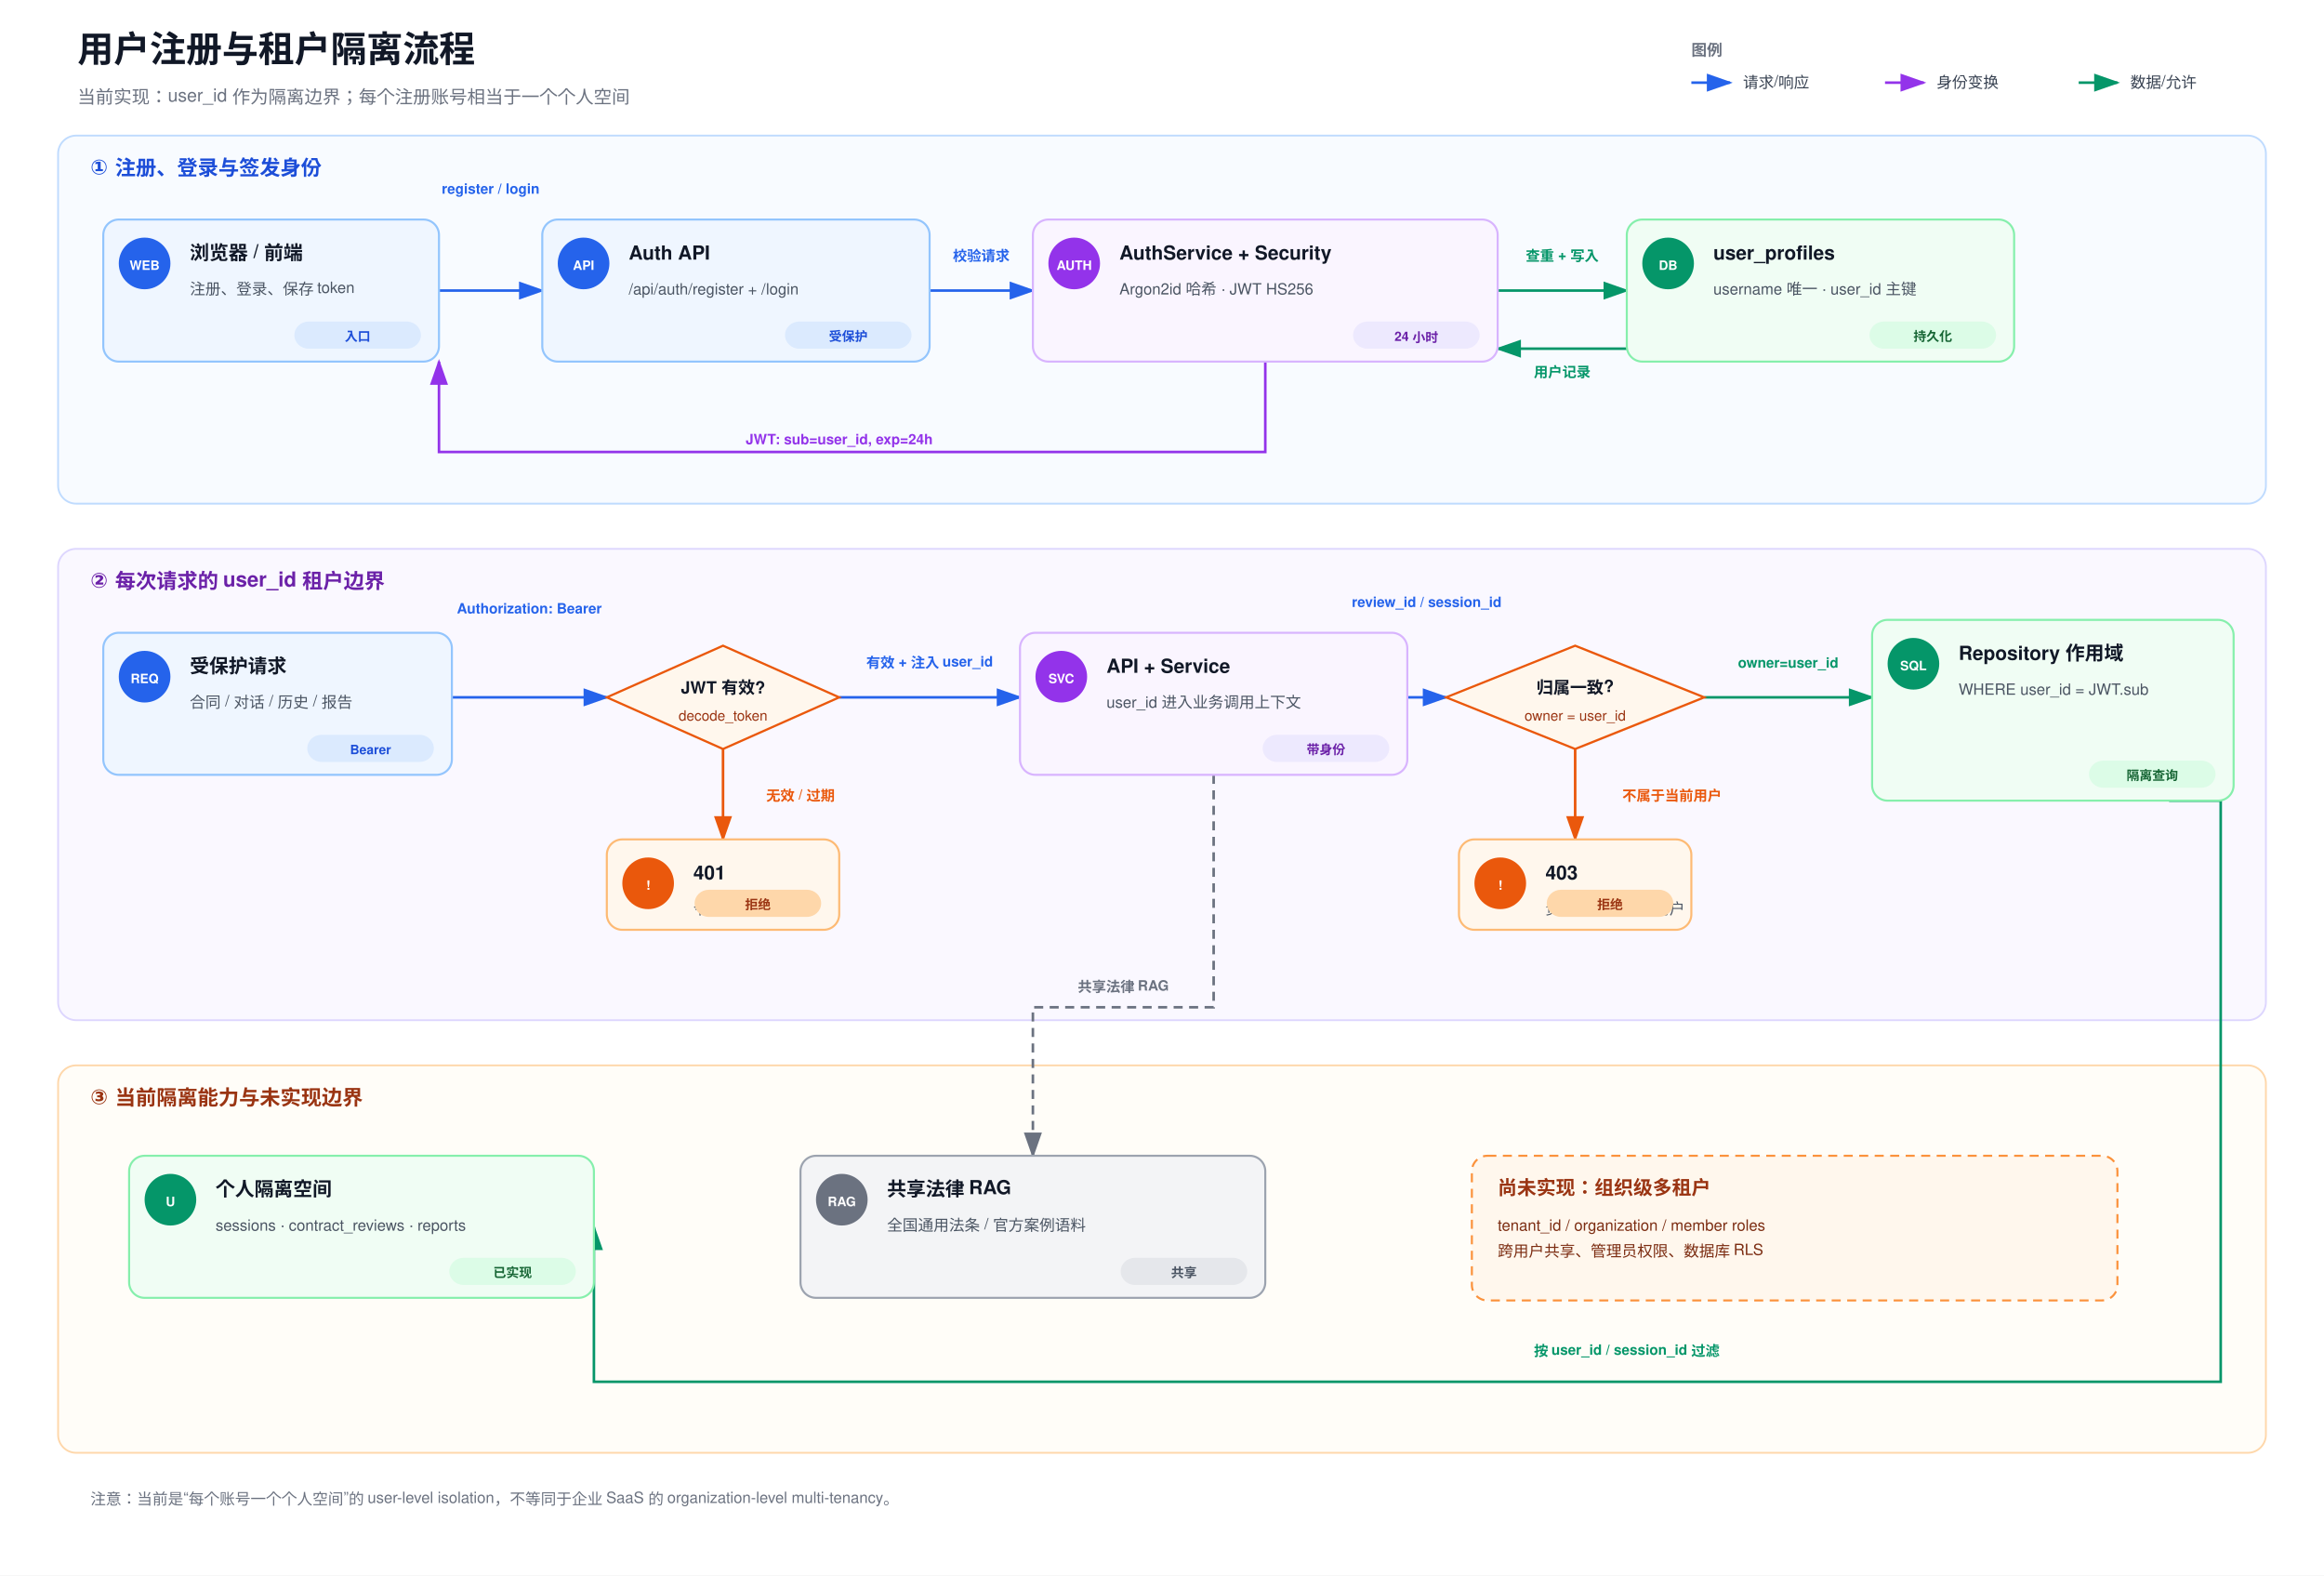
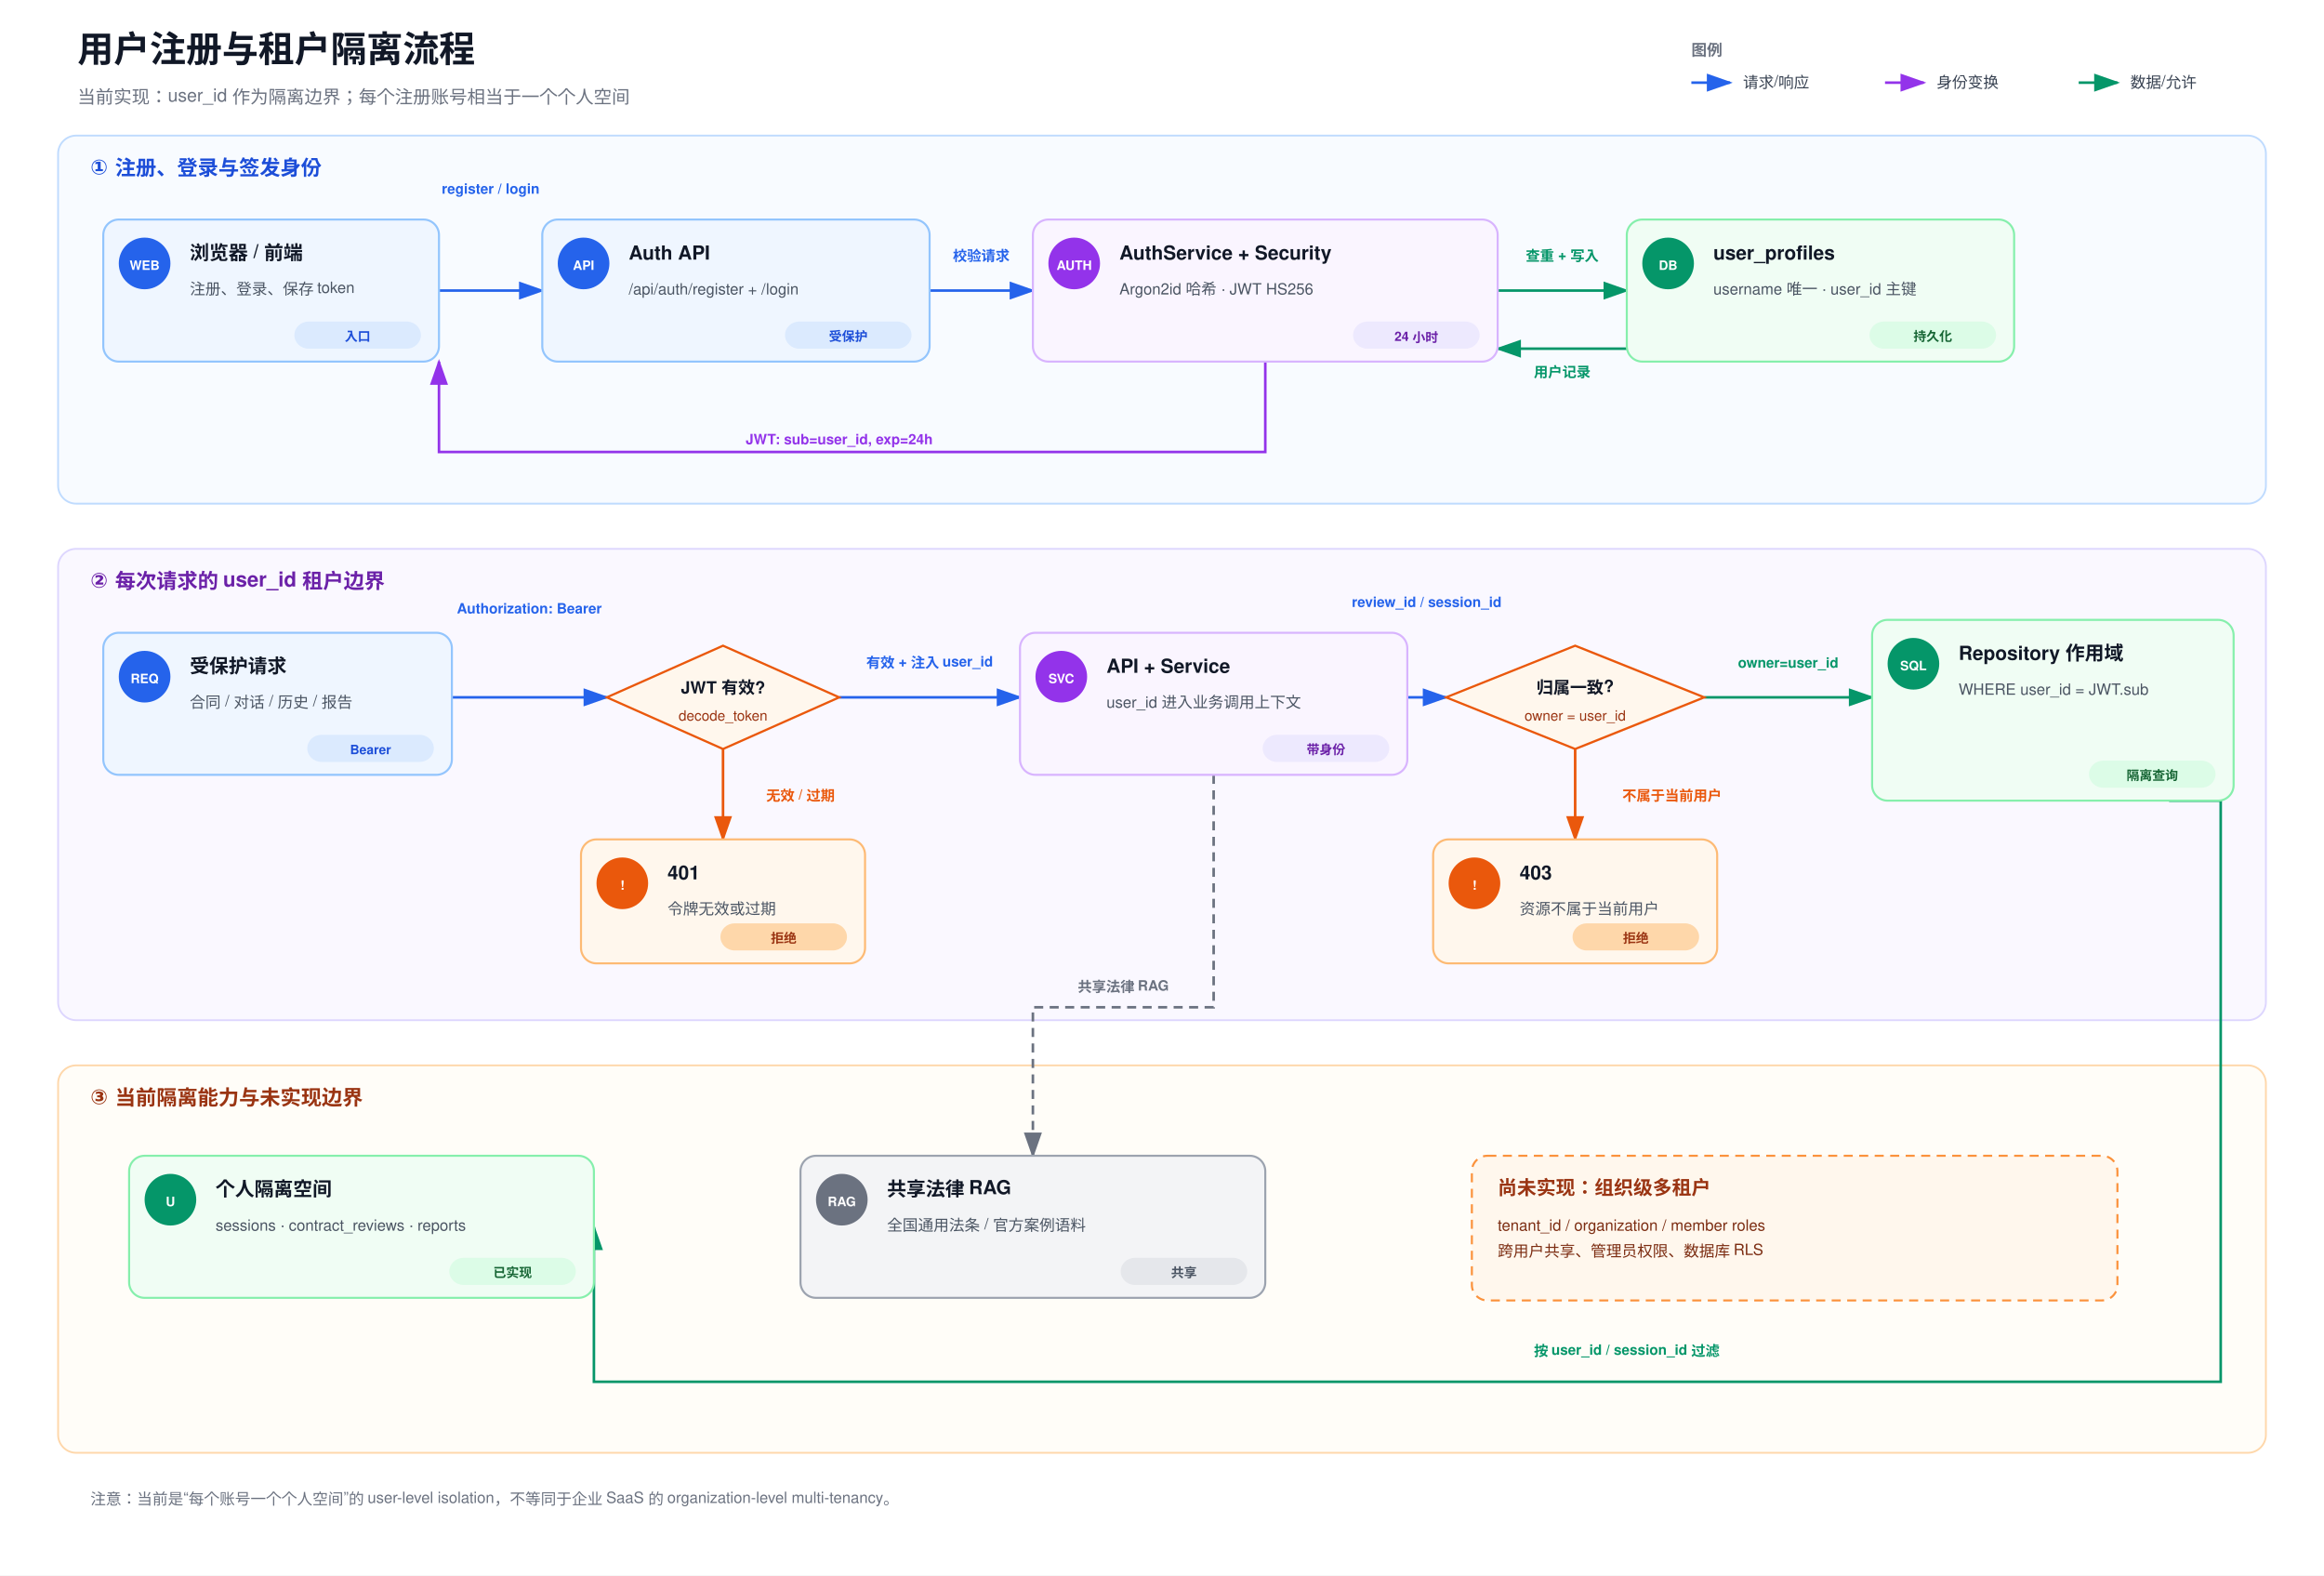
<svg xmlns="http://www.w3.org/2000/svg" width="1800" height="1220" viewBox="0 0 1800 1220" role="img" aria-labelledby="title desc" data-generator="fireworks-tech-graph" data-schema-version="1" data-style-id="1" data-visual-theme="flat-icon" data-diagram-type="data-flow" data-semantic-profile="generic" data-quality-profile="standard" data-min-node-gap="40" data-min-container-gutter="20" data-min-label-clearance="4" data-min-segment-length="16">
  <style>text{font-family:'Helvetica Neue',Helvetica,Arial,'PingFang SC','Microsoft YaHei','Microsoft JhengHei','SimHei',sans-serif;}</style>
  <defs>
    <marker id="arrow-blue" markerWidth="10" markerHeight="7" refX="9" refY="3.5" orient="auto">
      <polygon points="0 0, 10 3.5, 0 7" fill="#2563eb" />
    </marker>
    <marker id="arrow-purple" markerWidth="10" markerHeight="7" refX="9" refY="3.5" orient="auto">
      <polygon points="0 0, 10 3.5, 0 7" fill="#9333ea" />
    </marker>
    <marker id="arrow-green" markerWidth="10" markerHeight="7" refX="9" refY="3.5" orient="auto">
      <polygon points="0 0, 10 3.5, 0 7" fill="#059669" />
    </marker>
    <marker id="arrow-orange" markerWidth="10" markerHeight="7" refX="9" refY="3.5" orient="auto">
      <polygon points="0 0, 10 3.5, 0 7" fill="#ea580c" />
    </marker>
    <marker id="arrow-gray" markerWidth="10" markerHeight="7" refX="9" refY="3.5" orient="auto">
      <polygon points="0 0, 10 3.5, 0 7" fill="#6b7280" />
    </marker>
  </defs>
  <rect data-graph-role="background" width="1800" height="1220" fill="#ffffff" />
  <text data-graph-role="label" x="60" y="48" font-size="28px" fill="#111827" font-weight="600" text-anchor="start">用户注册与租户隔离流程</text>
  <text data-graph-role="label" x="60" y="80" font-size="14px" fill="#6b7280" font-weight="400" text-anchor="start">当前实现：user_id 作为隔离边界；每个注册账号相当于一个个人空间</text>
  <text data-graph-role="label" x="1310" y="43" font-size="12px" fill="#6b7280" font-weight="600" text-anchor="start">图例</text>
  <line x1="1310" y1="64" x2="1340" y2="64" stroke="#2563eb" stroke-width="2" marker-end="url(#arrow-blue)" />
  <text data-graph-role="label" x="1350" y="68" font-size="12px" fill="#374151" font-weight="400" text-anchor="start">请求/响应</text>
  <line x1="1460" y1="64" x2="1490" y2="64" stroke="#9333ea" stroke-width="2" marker-end="url(#arrow-purple)" />
  <text data-graph-role="label" x="1500" y="68" font-size="12px" fill="#374151" font-weight="400" text-anchor="start">身份变换</text>
  <line x1="1610" y1="64" x2="1640" y2="64" stroke="#059669" stroke-width="2" marker-end="url(#arrow-green)" />
  <text data-graph-role="label" x="1650" y="68" font-size="12px" fill="#374151" font-weight="400" text-anchor="start">数据/允许</text>
  <rect data-graph-role="container" x="45" y="105" width="1710" height="285" rx="14" fill="#f8fbff" stroke="#bfdbfe" stroke-width="1.4" />
  <rect data-graph-role="container" x="45" y="425" width="1710" height="365" rx="14" fill="#faf8ff" stroke="#ddd6fe" stroke-width="1.4" />
  <rect data-graph-role="container" x="45" y="825" width="1710" height="300" rx="14" fill="#fffdf8" stroke="#fed7aa" stroke-width="1.4" />
  <text data-graph-role="label" x="70" y="135" font-size="16px" fill="#1d4ed8" font-weight="600" text-anchor="start">① 注册、登录与签发身份</text>
  <text data-graph-role="label" x="70" y="455" font-size="16px" fill="#6b21a8" font-weight="600" text-anchor="start">② 每次请求的 user_id 租户边界</text>
  <text data-graph-role="label" x="70" y="855" font-size="16px" fill="#9a3412" font-weight="600" text-anchor="start">③ 当前隔离能力与未实现边界</text>
  <path id="e-auth-request" data-edge-id="e-auth-request" data-graph-role="edge" data-source="browser-auth" data-target="auth-api" d="M340 225 H420" fill="none" stroke="#2563eb" stroke-width="2" marker-end="url(#arrow-blue)" />
  <text data-graph-role="label" data-owner="e-auth-request" x="380" y="150" font-size="11px" fill="#2563eb" font-weight="600" text-anchor="middle">register / login</text>
  <path id="e-api-service" data-edge-id="e-api-service" data-graph-role="edge" data-source="auth-api" data-target="auth-service" d="M720 225 H800" fill="none" stroke="#2563eb" stroke-width="2" marker-end="url(#arrow-blue)" />
  <text data-graph-role="label" data-owner="e-api-service" x="760" y="202" font-size="11px" fill="#2563eb" font-weight="600" text-anchor="middle">校验请求</text>
  <path id="e-user-profile" data-edge-id="e-user-profile" data-graph-role="edge" data-source="auth-service" data-target="user-profiles" d="M1160 225 H1260" fill="none" stroke="#059669" stroke-width="2" marker-end="url(#arrow-green)" />
  <text data-graph-role="label" data-owner="e-user-profile" x="1210" y="202" font-size="11px" fill="#059669" font-weight="600" text-anchor="middle">查重 + 写入</text>
  <path id="e-profile-response" data-edge-id="e-profile-response" data-graph-role="edge" data-source="user-profiles" data-target="auth-service" d="M1260 270 H1160" fill="none" stroke="#059669" stroke-width="2" marker-end="url(#arrow-green)" />
  <text data-graph-role="label" data-owner="e-profile-response" x="1210" y="292" font-size="11px" fill="#059669" font-weight="600" text-anchor="middle">用户记录</text>
  <path id="e-jwt-response" data-edge-id="e-jwt-response" data-graph-role="edge" data-source="auth-service" data-target="browser-auth" d="M980 280 V350 H340 V280" fill="none" stroke="#9333ea" stroke-width="2" marker-end="url(#arrow-purple)" />
  <text data-graph-role="label" data-owner="e-jwt-response" x="650" y="344" font-size="11px" fill="#9333ea" font-weight="600" text-anchor="middle">JWT: sub=user_id, exp=24h</text>
  <path id="e-request-guard" data-edge-id="e-request-guard" data-graph-role="edge" data-source="protected-request" data-target="jwt-gate" d="M350 540 H470" fill="none" stroke="#2563eb" stroke-width="2" marker-end="url(#arrow-blue)" />
  <text data-graph-role="label" data-owner="e-request-guard" x="410" y="475" font-size="11px" fill="#2563eb" font-weight="600" text-anchor="middle">Authorization: Bearer</text>
  <path id="e-valid-yes" data-edge-id="e-valid-yes" data-graph-role="edge" data-source="jwt-gate" data-target="domain-api" d="M650 540 H790" fill="none" stroke="#2563eb" stroke-width="2" marker-end="url(#arrow-blue)" />
  <text data-graph-role="label" data-owner="e-valid-yes" x="720" y="517" font-size="11px" fill="#2563eb" font-weight="600" text-anchor="middle">有效 + 注入 user_id</text>
  <path id="e-valid-no" data-edge-id="e-valid-no" data-graph-role="edge" data-source="jwt-gate" data-target="unauthorized" d="M560 580 V650" fill="none" stroke="#ea580c" stroke-width="2" marker-end="url(#arrow-orange)" />
  <text data-graph-role="label" data-owner="e-valid-no" x="620" y="620" font-size="11px" fill="#ea580c" font-weight="600" text-anchor="middle">无效 / 过期</text>
  <path id="e-api-owner" data-edge-id="e-api-owner" data-graph-role="edge" data-source="domain-api" data-target="owner-gate" d="M1090 540 H1120" fill="none" stroke="#2563eb" stroke-width="2" marker-end="url(#arrow-blue)" />
  <text data-graph-role="label" data-owner="e-api-owner" x="1105" y="470" font-size="11px" fill="#2563eb" font-weight="600" text-anchor="middle">review_id / session_id</text>
  <path id="e-owner-yes" data-edge-id="e-owner-yes" data-graph-role="edge" data-source="owner-gate" data-target="scoped-repository" d="M1320 540 H1450" fill="none" stroke="#059669" stroke-width="2" marker-end="url(#arrow-green)" />
  <text data-graph-role="label" data-owner="e-owner-yes" x="1385" y="517" font-size="11px" fill="#059669" font-weight="600" text-anchor="middle">owner=user_id</text>
  <path id="e-owner-no" data-edge-id="e-owner-no" data-graph-role="edge" data-source="owner-gate" data-target="forbidden" d="M1220 580 V650" fill="none" stroke="#ea580c" stroke-width="2" marker-end="url(#arrow-orange)" />
  <text data-graph-role="label" data-owner="e-owner-no" x="1295" y="620" font-size="11px" fill="#ea580c" font-weight="600" text-anchor="middle">不属于当前用户</text>
  <path id="e-user-space" data-edge-id="e-user-space" data-graph-role="edge" data-source="scoped-repository" data-target="personal-space" d="M1680 620 H1720 V1070 H460 V950" fill="none" stroke="#059669" stroke-width="2" marker-end="url(#arrow-green)" />
  <text data-graph-role="label" data-owner="e-user-space" x="1260" y="1050" font-size="11px" fill="#059669" font-weight="600" text-anchor="middle">按 user_id / session_id 过滤</text>
  <path id="e-shared-rag" data-edge-id="e-shared-rag" data-graph-role="edge" data-source="domain-api" data-target="shared-legal-rag" d="M940 600 V780 H800 V895" fill="none" stroke="#6b7280" stroke-width="2" stroke-dasharray="7,5" marker-end="url(#arrow-gray)" />
  <text data-graph-role="label" data-owner="e-shared-rag" x="870" y="768" font-size="11px" fill="#6b7280" font-weight="600" text-anchor="middle">共享法律 RAG</text>
  <g id="browser-auth" data-node-id="browser-auth" data-graph-role="node" data-graph-bounds="80 170 340 280">
    <rect data-node-id="browser-auth" x="80" y="170" width="260" height="110" rx="12" fill="#eff6ff" stroke="#93c5fd" stroke-width="1.6" />
    <circle data-node-id="browser-auth" cx="112" cy="204" r="20" fill="#2563eb" />
    <text data-graph-role="node" x="112" y="209" font-size="10px" fill="#ffffff" font-weight="700" text-anchor="middle">WEB</text>
    <text data-graph-role="node" x="147" y="201" font-size="15px" fill="#111827" font-weight="600" text-anchor="start">浏览器 / 前端</text>
    <text data-graph-role="node" x="147" y="228" font-size="12px" fill="#4b5563" font-weight="400" text-anchor="start">注册、登录、保存 token</text>
    <rect data-node-id="browser-auth" x="228" y="249" width="98" height="21" rx="11" fill="#dbeafe" />
    <text data-graph-role="node" x="277" y="264" font-size="10px" fill="#1d4ed8" font-weight="600" text-anchor="middle">入口</text>
  </g>
  <g id="auth-api" data-node-id="auth-api" data-graph-role="node" data-graph-bounds="420 170 720 280">
    <rect data-node-id="auth-api" x="420" y="170" width="300" height="110" rx="12" fill="#eff6ff" stroke="#93c5fd" stroke-width="1.6" />
    <circle data-node-id="auth-api" cx="452" cy="204" r="20" fill="#2563eb" />
    <text data-graph-role="node" x="452" y="209" font-size="10px" fill="#ffffff" font-weight="700" text-anchor="middle">API</text>
    <text data-graph-role="node" x="487" y="201" font-size="15px" fill="#111827" font-weight="600" text-anchor="start">Auth API</text>
    <text data-graph-role="node" x="487" y="228" font-size="12px" fill="#4b5563" font-weight="400" text-anchor="start">/api/auth/register + /login</text>
    <rect data-node-id="auth-api" x="608" y="249" width="98" height="21" rx="11" fill="#dbeafe" />
    <text data-graph-role="node" x="657" y="264" font-size="10px" fill="#1d4ed8" font-weight="600" text-anchor="middle">受保护</text>
  </g>
  <g id="auth-service" data-node-id="auth-service" data-graph-role="node" data-graph-bounds="800 170 1160 280">
    <rect data-node-id="auth-service" x="800" y="170" width="360" height="110" rx="12" fill="#faf5ff" stroke="#d8b4fe" stroke-width="1.6" />
    <circle data-node-id="auth-service" cx="832" cy="204" r="20" fill="#9333ea" />
    <text data-graph-role="node" x="832" y="209" font-size="10px" fill="#ffffff" font-weight="700" text-anchor="middle">AUTH</text>
    <text data-graph-role="node" x="867" y="201" font-size="15px" fill="#111827" font-weight="600" text-anchor="start">AuthService + Security</text>
    <text data-graph-role="node" x="867" y="228" font-size="12px" fill="#4b5563" font-weight="400" text-anchor="start">Argon2id 哈希 · JWT HS256</text>
    <rect data-node-id="auth-service" x="1048" y="249" width="98" height="21" rx="11" fill="#ede9fe" />
    <text data-graph-role="node" x="1097" y="264" font-size="10px" fill="#6b21a8" font-weight="600" text-anchor="middle">24 小时</text>
  </g>
  <g id="user-profiles" data-node-id="user-profiles" data-graph-role="node" data-graph-bounds="1260 170 1560 280">
    <rect data-node-id="user-profiles" x="1260" y="170" width="300" height="110" rx="12" fill="#f0fdf4" stroke="#86efac" stroke-width="1.6" />
    <circle data-node-id="user-profiles" cx="1292" cy="204" r="20" fill="#059669" />
    <text data-graph-role="node" x="1292" y="209" font-size="10px" fill="#ffffff" font-weight="700" text-anchor="middle">DB</text>
    <text data-graph-role="node" x="1327" y="201" font-size="15px" fill="#111827" font-weight="600" text-anchor="start">user_profiles</text>
    <text data-graph-role="node" x="1327" y="228" font-size="12px" fill="#4b5563" font-weight="400" text-anchor="start">username 唯一 · user_id 主键</text>
    <rect data-node-id="user-profiles" x="1448" y="249" width="98" height="21" rx="11" fill="#dcfce7" />
    <text data-graph-role="node" x="1497" y="264" font-size="10px" fill="#166534" font-weight="600" text-anchor="middle">持久化</text>
  </g>
  <g id="protected-request" data-node-id="protected-request" data-graph-role="node" data-graph-bounds="80 490 350 600">
    <rect data-node-id="protected-request" x="80" y="490" width="270" height="110" rx="12" fill="#eff6ff" stroke="#93c5fd" stroke-width="1.6" />
    <circle data-node-id="protected-request" cx="112" cy="524" r="20" fill="#2563eb" />
    <text data-graph-role="node" x="112" y="529" font-size="10px" fill="#ffffff" font-weight="700" text-anchor="middle">REQ</text>
    <text data-graph-role="node" x="147" y="521" font-size="15px" fill="#111827" font-weight="600" text-anchor="start">受保护请求</text>
    <text data-graph-role="node" x="147" y="548" font-size="12px" fill="#4b5563" font-weight="400" text-anchor="start">合同 / 对话 / 历史 / 报告</text>
    <rect data-node-id="protected-request" x="238" y="569" width="98" height="21" rx="11" fill="#dbeafe" />
    <text data-graph-role="node" x="287" y="584" font-size="10px" fill="#1d4ed8" font-weight="600" text-anchor="middle">Bearer</text>
  </g>
  <g id="jwt-gate" data-node-id="jwt-gate" data-graph-role="decision" data-graph-bounds="470 500 650 580">
    <polygon data-node-id="jwt-gate" points="560,500 650,540 560,580 470,540" fill="#fff7ed" stroke="#ea580c" stroke-width="1.7" />
    <text data-graph-role="node" x="560" y="537" font-size="13px" fill="#111827" font-weight="600" text-anchor="middle">JWT 有效?</text>
    <text data-graph-role="node" x="560" y="558" font-size="11px" fill="#9a3412" font-weight="400" text-anchor="middle">decode_token</text>
  </g>
  <g id="domain-api" data-node-id="domain-api" data-graph-role="node" data-graph-bounds="790 490 1090 600">
    <rect data-node-id="domain-api" x="790" y="490" width="300" height="110" rx="12" fill="#faf5ff" stroke="#d8b4fe" stroke-width="1.6" />
    <circle data-node-id="domain-api" cx="822" cy="524" r="20" fill="#9333ea" />
    <text data-graph-role="node" x="822" y="529" font-size="10px" fill="#ffffff" font-weight="700" text-anchor="middle">SVC</text>
    <text data-graph-role="node" x="857" y="521" font-size="15px" fill="#111827" font-weight="600" text-anchor="start">API + Service</text>
    <text data-graph-role="node" x="857" y="548" font-size="12px" fill="#4b5563" font-weight="400" text-anchor="start">user_id 进入业务调用上下文</text>
    <rect data-node-id="domain-api" x="978" y="569" width="98" height="21" rx="11" fill="#ede9fe" />
    <text data-graph-role="node" x="1027" y="584" font-size="10px" fill="#6b21a8" font-weight="600" text-anchor="middle">带身份</text>
  </g>
  <g id="owner-gate" data-node-id="owner-gate" data-graph-role="decision" data-graph-bounds="1120 500 1320 580">
    <polygon data-node-id="owner-gate" points="1220,500 1320,540 1220,580 1120,540" fill="#fff7ed" stroke="#ea580c" stroke-width="1.7" />
    <text data-graph-role="node" x="1220" y="537" font-size="13px" fill="#111827" font-weight="600" text-anchor="middle">归属一致?</text>
    <text data-graph-role="node" x="1220" y="558" font-size="11px" fill="#9a3412" font-weight="400" text-anchor="middle">owner = user_id</text>
  </g>
  <g id="scoped-repository" data-node-id="scoped-repository" data-graph-role="node" data-graph-bounds="1450 480 1730 620">
    <rect data-node-id="scoped-repository" x="1450" y="480" width="280" height="140" rx="12" fill="#f0fdf4" stroke="#86efac" stroke-width="1.6" />
    <circle data-node-id="scoped-repository" cx="1482" cy="514" r="20" fill="#059669" />
    <text data-graph-role="node" x="1482" y="519" font-size="10px" fill="#ffffff" font-weight="700" text-anchor="middle">SQL</text>
    <text data-graph-role="node" x="1517" y="511" font-size="15px" fill="#111827" font-weight="600" text-anchor="start">Repository 作用域</text>
    <text data-graph-role="node" x="1517" y="538" font-size="12px" fill="#4b5563" font-weight="400" text-anchor="start">WHERE user_id = JWT.sub</text>
    <rect data-node-id="scoped-repository" x="1618" y="589" width="98" height="21" rx="11" fill="#dcfce7" />
    <text data-graph-role="node" x="1667" y="604" font-size="10px" fill="#166534" font-weight="600" text-anchor="middle">隔离查询</text>
  </g>
-   <g id="unauthorized" data-node-id="unauthorized" data-graph-role="node" data-graph-bounds="470 650 650 720">
-     <rect data-node-id="unauthorized" x="470" y="650" width="180" height="70" rx="12" fill="#fff7ed" stroke="#fdba74" stroke-width="1.6" />
-     <circle data-node-id="unauthorized" cx="502" cy="684" r="20" fill="#ea580c" />
-     <text data-graph-role="node" x="502" y="689" font-size="10px" fill="#ffffff" font-weight="700" text-anchor="middle">!</text>
-     <text data-graph-role="node" x="537" y="681" font-size="15px" fill="#111827" font-weight="600" text-anchor="start">401</text>
-     <text data-graph-role="node" x="537" y="708" font-size="12px" fill="#4b5563" font-weight="400" text-anchor="start">令牌无效或过期</text>
-     <rect data-node-id="unauthorized" x="538" y="689" width="98" height="21" rx="11" fill="#fed7aa" />
-     <text data-graph-role="node" x="587" y="704" font-size="10px" fill="#9a3412" font-weight="600" text-anchor="middle">拒绝</text>
+   <g id="unauthorized" data-node-id="unauthorized" data-graph-role="node" data-graph-bounds="450 650 670 746">
+     <rect data-node-id="unauthorized" x="450" y="650" width="220" height="96" rx="12" fill="#fff7ed" stroke="#fdba74" stroke-width="1.6" />
+     <circle data-node-id="unauthorized" cx="482" cy="684" r="20" fill="#ea580c" />
+     <text data-graph-role="node" x="482" y="689" font-size="10px" fill="#ffffff" font-weight="700" text-anchor="middle">!</text>
+     <text data-graph-role="node" x="517" y="681" font-size="15px" fill="#111827" font-weight="600" text-anchor="start">401</text>
+     <text data-graph-role="node" x="517" y="708" font-size="12px" fill="#4b5563" font-weight="400" text-anchor="start">令牌无效或过期</text>
+     <rect data-node-id="unauthorized" x="558" y="715" width="98" height="21" rx="11" fill="#fed7aa" />
+     <text data-graph-role="node" x="607" y="730" font-size="10px" fill="#9a3412" font-weight="600" text-anchor="middle">拒绝</text>
  </g>
-   <g id="forbidden" data-node-id="forbidden" data-graph-role="node" data-graph-bounds="1130 650 1310 720">
-     <rect data-node-id="forbidden" x="1130" y="650" width="180" height="70" rx="12" fill="#fff7ed" stroke="#fdba74" stroke-width="1.6" />
-     <circle data-node-id="forbidden" cx="1162" cy="684" r="20" fill="#ea580c" />
-     <text data-graph-role="node" x="1162" y="689" font-size="10px" fill="#ffffff" font-weight="700" text-anchor="middle">!</text>
-     <text data-graph-role="node" x="1197" y="681" font-size="15px" fill="#111827" font-weight="600" text-anchor="start">403</text>
-     <text data-graph-role="node" x="1197" y="708" font-size="12px" fill="#4b5563" font-weight="400" text-anchor="start">资源不属于当前用户</text>
-     <rect data-node-id="forbidden" x="1198" y="689" width="98" height="21" rx="11" fill="#fed7aa" />
-     <text data-graph-role="node" x="1247" y="704" font-size="10px" fill="#9a3412" font-weight="600" text-anchor="middle">拒绝</text>
+   <g id="forbidden" data-node-id="forbidden" data-graph-role="node" data-graph-bounds="1110 650 1330 746">
+     <rect data-node-id="forbidden" x="1110" y="650" width="220" height="96" rx="12" fill="#fff7ed" stroke="#fdba74" stroke-width="1.6" />
+     <circle data-node-id="forbidden" cx="1142" cy="684" r="20" fill="#ea580c" />
+     <text data-graph-role="node" x="1142" y="689" font-size="10px" fill="#ffffff" font-weight="700" text-anchor="middle">!</text>
+     <text data-graph-role="node" x="1177" y="681" font-size="15px" fill="#111827" font-weight="600" text-anchor="start">403</text>
+     <text data-graph-role="node" x="1177" y="708" font-size="12px" fill="#4b5563" font-weight="400" text-anchor="start">资源不属于当前用户</text>
+     <rect data-node-id="forbidden" x="1218" y="715" width="98" height="21" rx="11" fill="#fed7aa" />
+     <text data-graph-role="node" x="1267" y="730" font-size="10px" fill="#9a3412" font-weight="600" text-anchor="middle">拒绝</text>
  </g>
  <g id="personal-space" data-node-id="personal-space" data-graph-role="node" data-graph-bounds="100 895 460 1005">
    <rect data-node-id="personal-space" x="100" y="895" width="360" height="110" rx="12" fill="#f0fdf4" stroke="#86efac" stroke-width="1.6" />
    <circle data-node-id="personal-space" cx="132" cy="929" r="20" fill="#059669" />
    <text data-graph-role="node" x="132" y="934" font-size="10px" fill="#ffffff" font-weight="700" text-anchor="middle">U</text>
    <text data-graph-role="node" x="167" y="926" font-size="15px" fill="#111827" font-weight="600" text-anchor="start">个人隔离空间</text>
    <text data-graph-role="node" x="167" y="953" font-size="12px" fill="#4b5563" font-weight="400" text-anchor="start">sessions · contract_reviews · reports</text>
    <rect data-node-id="personal-space" x="348" y="974" width="98" height="21" rx="11" fill="#dcfce7" />
    <text data-graph-role="node" x="397" y="989" font-size="10px" fill="#166534" font-weight="600" text-anchor="middle">已实现</text>
  </g>
  <g id="shared-legal-rag" data-node-id="shared-legal-rag" data-graph-role="node" data-graph-bounds="620 895 980 1005">
    <rect data-node-id="shared-legal-rag" x="620" y="895" width="360" height="110" rx="12" fill="#f3f4f6" stroke="#9ca3af" stroke-width="1.6" />
    <circle data-node-id="shared-legal-rag" cx="652" cy="929" r="20" fill="#6b7280" />
    <text data-graph-role="node" x="652" y="934" font-size="10px" fill="#ffffff" font-weight="700" text-anchor="middle">RAG</text>
    <text data-graph-role="node" x="687" y="926" font-size="15px" fill="#111827" font-weight="600" text-anchor="start">共享法律 RAG</text>
    <text data-graph-role="node" x="687" y="953" font-size="12px" fill="#4b5563" font-weight="400" text-anchor="start">全国通用法条 / 官方案例语料</text>
    <rect data-node-id="shared-legal-rag" x="868" y="974" width="98" height="21" rx="11" fill="#e5e7eb" />
    <text data-graph-role="node" x="917" y="989" font-size="10px" fill="#4b5563" font-weight="600" text-anchor="middle">共享</text>
  </g>
  <g id="future-tenant-model" data-node-id="future-tenant-model" data-graph-role="node" data-graph-bounds="1140 895 1640 1007">
    <rect data-node-id="future-tenant-model" x="1140" y="895" width="500" height="112" rx="12" fill="#fff7ed" stroke="#fb923c" stroke-width="1.6" stroke-dasharray="7,5" />
    <text data-graph-role="node" x="1160" y="925" font-size="15px" fill="#9a3412" font-weight="600" text-anchor="start">尚未实现：组织级多租户</text>
    <text data-graph-role="node" x="1160" y="953" font-size="12px" fill="#7c2d12" font-weight="400" text-anchor="start">tenant_id / organization / member roles</text>
    <text data-graph-role="node" x="1160" y="973" font-size="12px" fill="#7c2d12" font-weight="400" text-anchor="start">跨用户共享、管理员权限、数据库 RLS</text>
  </g>
  <text data-graph-role="label" x="70" y="1165" font-size="12px" fill="#6b7280" font-weight="400" text-anchor="start">注意：当前是“每个账号一个个人空间”的 user-level isolation，不等同于企业 SaaS 的 organization-level multi-tenancy。</text>
</svg>
